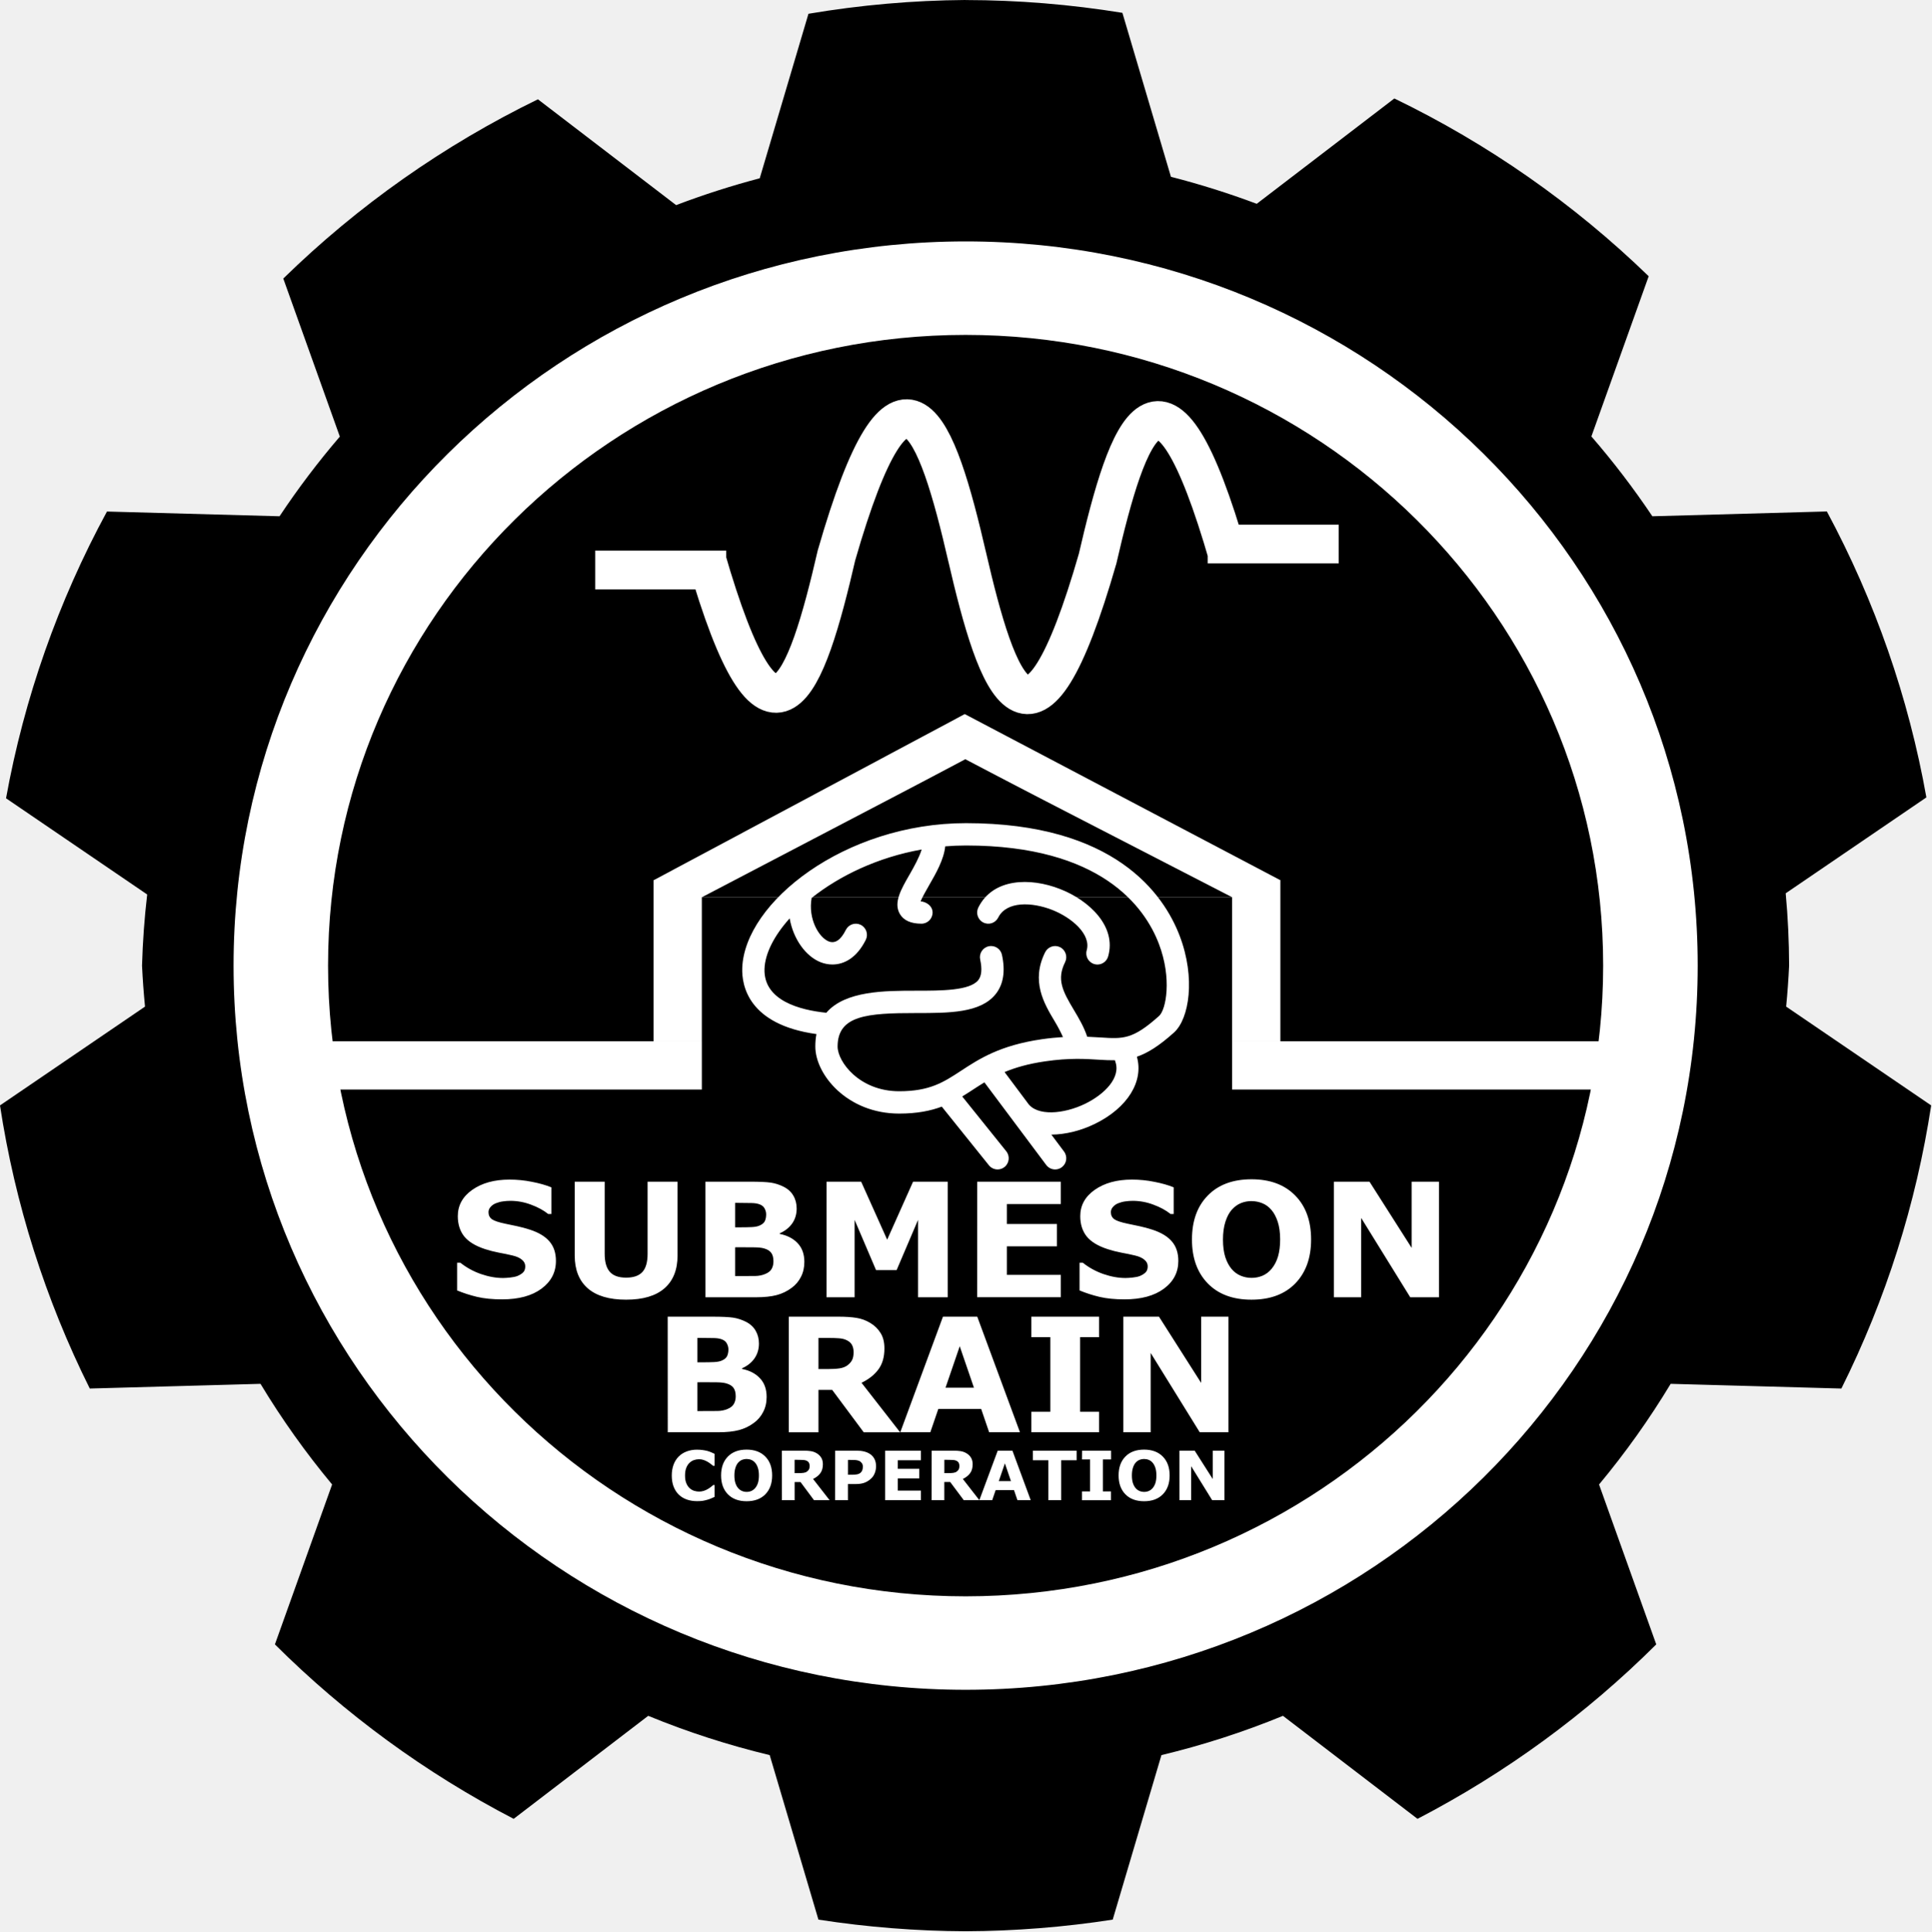
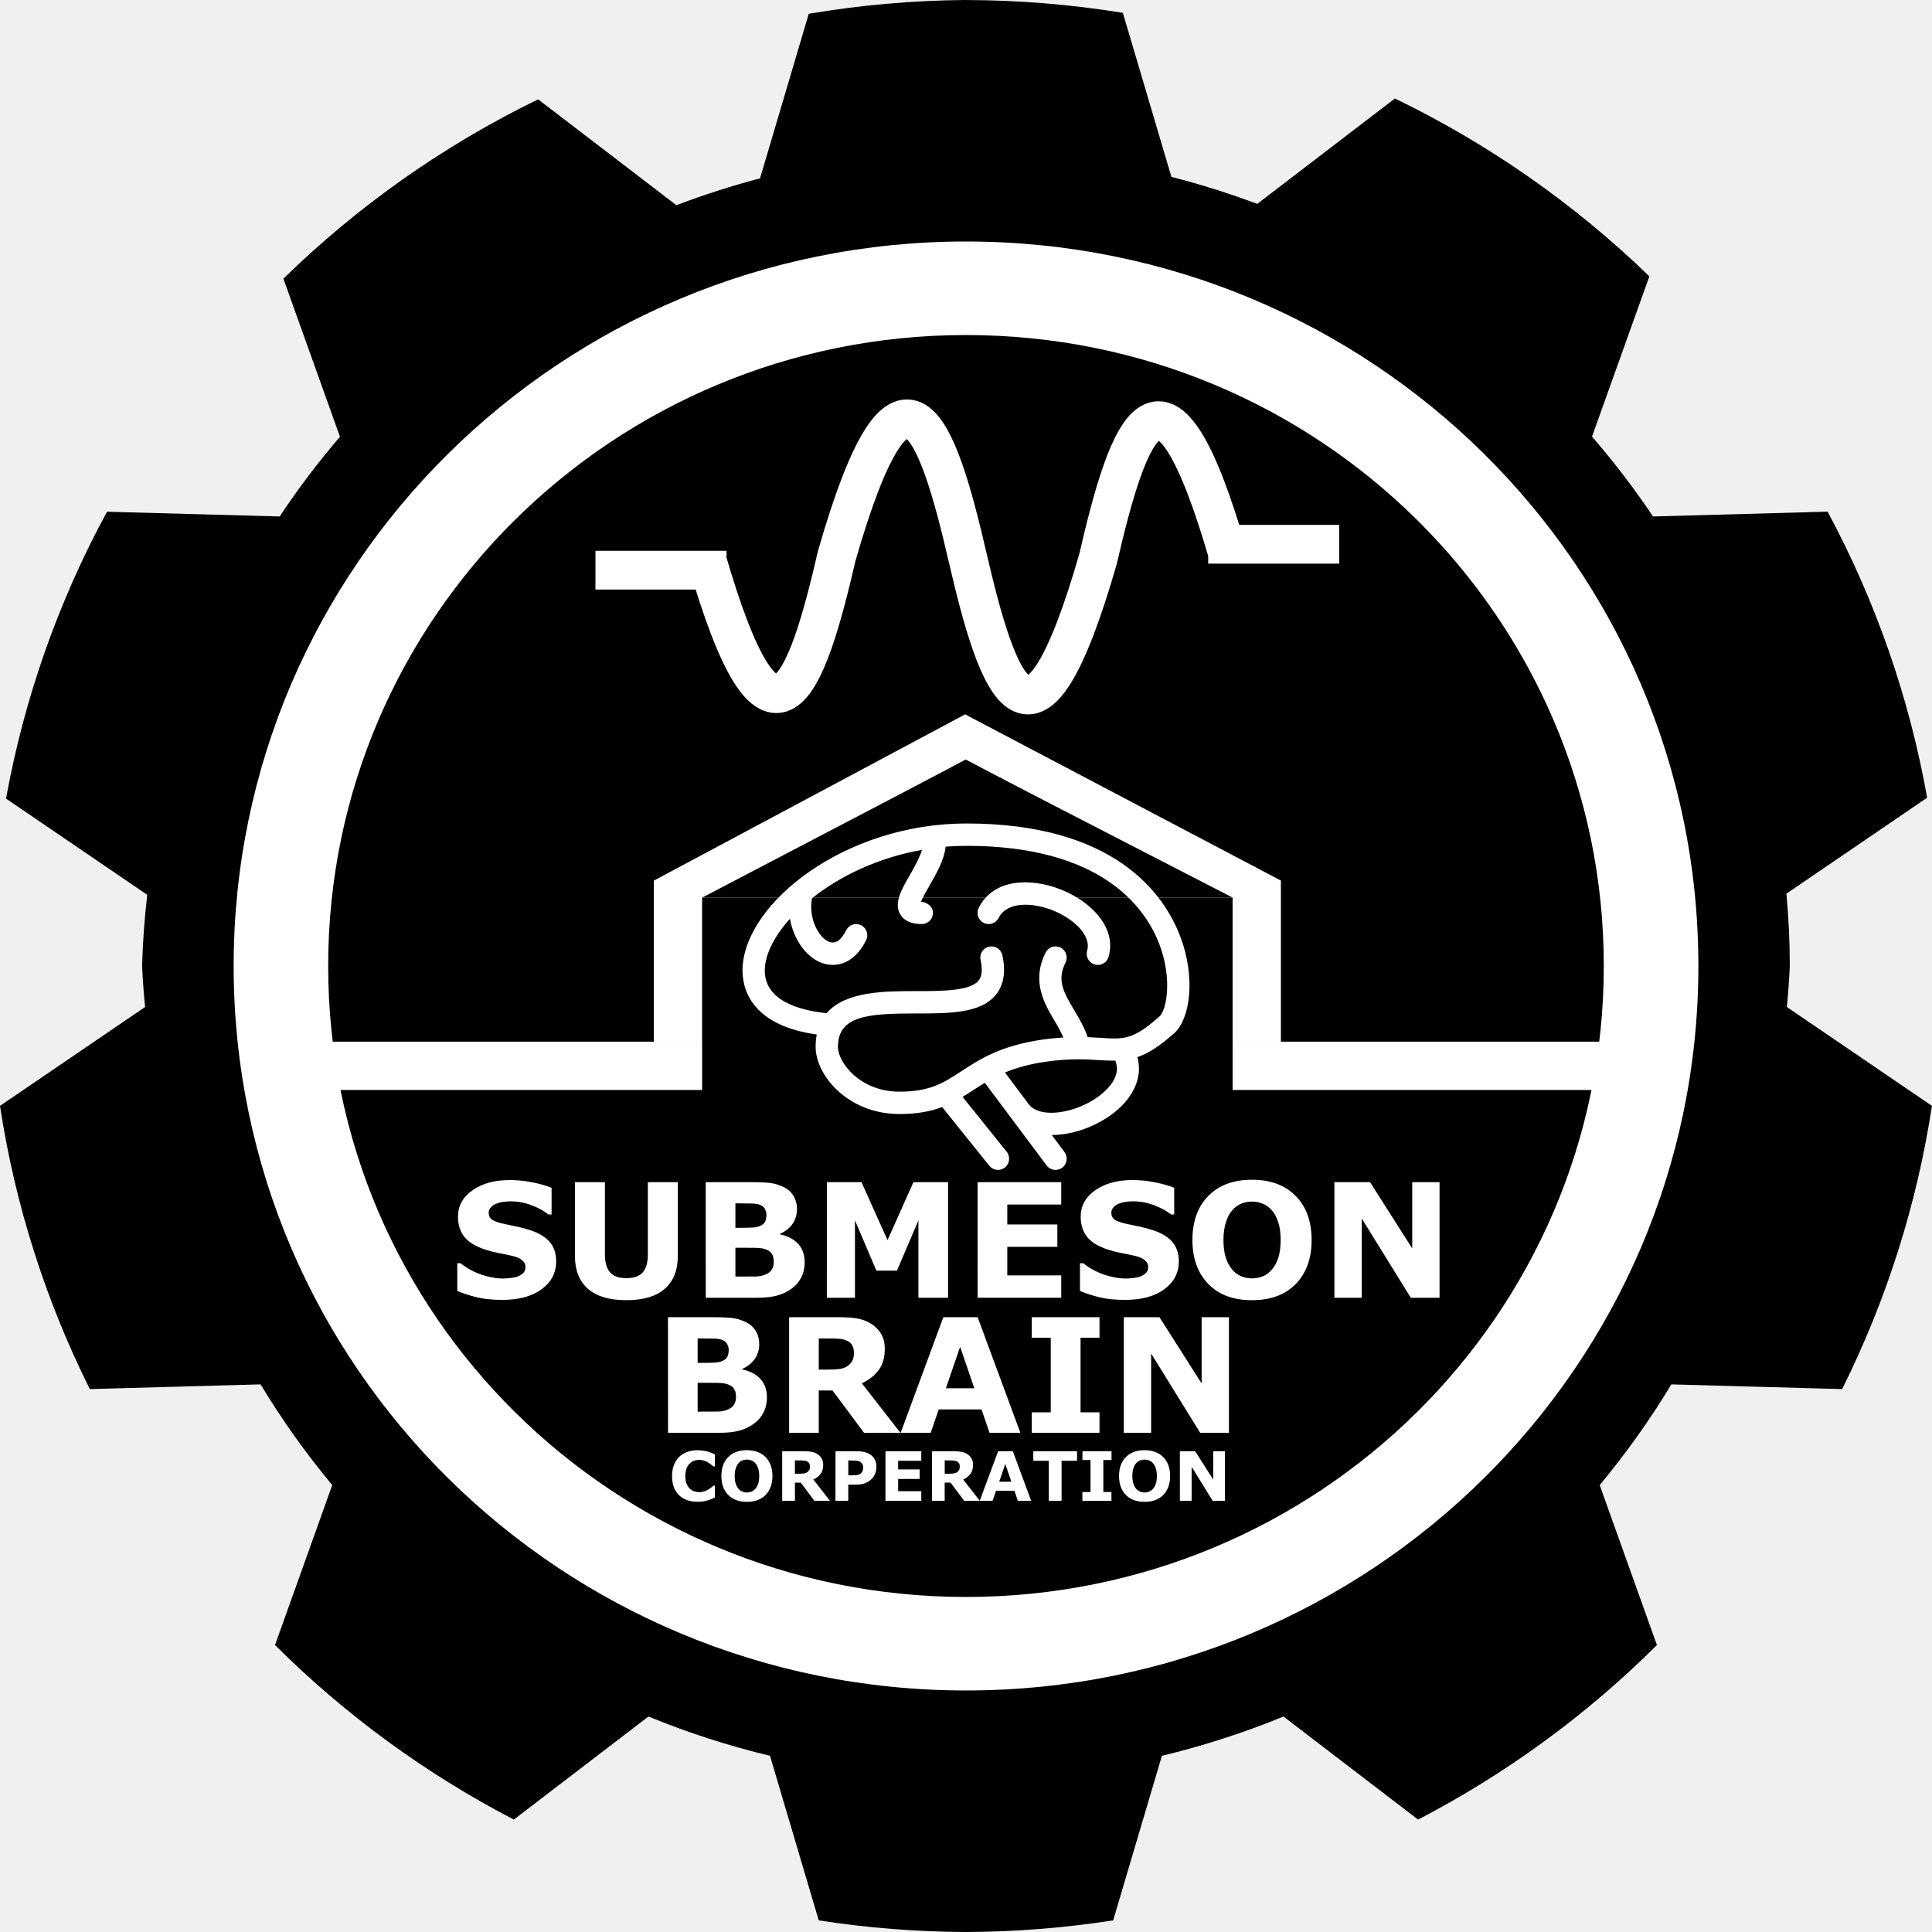
- <svg xmlns="http://www.w3.org/2000/svg" width="73.804mm" height="73.804mm" viewBox="0 0 73.804 73.804" version="1.1" id="svg1" xml:space="preserve">
+ <svg xmlns="http://www.w3.org/2000/svg" width="37.14mm" height="37.14mm" viewBox="0 0 37.14 37.14" version="1.1" id="svg1" xml:space="preserve">
  <defs id="defs1" />
-   <g id="g5" transform="translate(-16.61906,-15.57367)">
-     <circle style="fill:#ffffff;stroke:#ffffff;stroke-width:0" id="path2" cx="53.521" cy="52.476" r="30" />
+   <g id="g5" transform="matrix(0.5032225,0,0,0.5032225,-8.363086,-7.837024)">
+     <path id="path2" style="fill:#ffffff;stroke:#ffffff;stroke-width:0" d="m 83.521,52.476 a 30,30 0 0 1 -30,30 30,30 0 0 1 -30,-30 30,30 0 0 1 30,-30 30,30 0 0 1 30,30 z" />
    <g id="layer1" transform="translate(-19.85713,-1.131677)">
      <path style="fill:none;fill-opacity:1;stroke:#ffffff;stroke-width:1.348;stroke-dasharray:none;stroke-opacity:1" d="M 70.476,28.655 Z" id="path945985" />
      <g id="g4">
        <path id="path945965-3" style="fill:#000000;fill-opacity:1;stroke:#000000;stroke-width:0;stroke-dasharray:none" d="m 73.378,16.705 a 36.902,37.302 90 0 0 -6.006,0.527 l -1.862,6.287 a 31.135,31.474 90 0 0 -3.195,1.025 l -5.282,-4.044 a 36.902,37.302 90 0 0 -9.731,6.85 l 2.161,6.04 a 31.135,31.474 90 0 0 -2.304,3.045 L 40.564,36.254 a 36.902,37.302 90 0 0 -3.857,10.959 l 5.394,3.676 a 31.135,31.474 90 0 0 -0.197,2.719 31.135,31.474 90 0 0 0.114,1.566 l -5.542,3.776 a 36.902,37.302 90 0 0 3.431,10.82 l 6.524,-0.18 a 31.135,31.474 90 0 0 2.737,3.846 l -2.186,6.112 a 36.902,37.302 90 0 0 9.124,6.667 l 5.142,-3.937 a 31.135,31.474 90 0 0 4.643,1.501 l 1.862,6.287 a 36.902,37.302 90 0 0 5.624,0.444 36.902,37.302 90 0 0 5.623,-0.444 l 1.862,-6.287 a 31.135,31.474 90 0 0 4.644,-1.501 l 5.142,3.937 a 36.902,37.302 90 0 0 9.124,-6.667 l -2.186,-6.111 a 31.135,31.474 90 0 0 2.737,-3.847 l 6.524,0.18 a 36.902,37.302 90 0 0 3.431,-10.82 l -5.542,-3.776 a 31.135,31.474 90 0 0 0.113,-1.566 31.135,31.474 90 0 0 -0.13,-2.764 l 5.376,-3.665 a 36.902,37.302 90 0 0 -3.803,-10.928 l -6.669,0.184 a 31.135,31.474 90 0 0 -2.33,-3.051 l 2.19,-6.122 a 36.902,37.302 90 0 0 -9.72,-6.794 l -5.259,4.026 a 31.135,31.474 90 0 0 -3.279,-1.032 l -1.855,-6.266 a 36.902,37.302 90 0 0 -5.995,-0.489 z m 5.43e-4,9.226 A 27.676,27.977 90 0 1 101.356,53.608 27.676,27.977 90 0 1 73.379,81.283 27.676,27.977 90 0 1 45.402,53.608 27.676,27.977 90 0 1 73.379,25.931 Z m 0,3.573 A 24.104,24.366 90 0 0 49.013,53.608 24.104,24.366 90 0 0 73.379,77.711 24.104,24.366 90 0 0 97.743,53.608 24.104,24.366 90 0 0 73.379,29.504 Z m 10.925,32.269 c 0.708,0 1.264,0.206 1.67,0.62 0.405,0.411 0.608,0.972 0.608,1.682 0,0.704 -0.202,1.264 -0.605,1.679 -0.403,0.413 -0.961,0.62 -1.673,0.62 -0.71,0 -1.266,-0.206 -1.67,-0.62 -0.403,-0.415 -0.605,-0.975 -0.605,-1.679 0,-0.71 0.202,-1.271 0.605,-1.682 0.403,-0.413 0.96,-0.62 1.67,-0.62 z m -28.356,0.012 c 0.291,0 0.578,0.028 0.861,0.086 0.285,0.055 0.531,0.125 0.739,0.21 v 1.018 h -0.122 c -0.178,-0.142 -0.396,-0.261 -0.655,-0.356 -0.257,-0.097 -0.52,-0.146 -0.789,-0.146 -0.095,0 -0.19,0.007 -0.285,0.021 -0.093,0.012 -0.183,0.036 -0.27,0.071 -0.077,0.03 -0.144,0.075 -0.199,0.137 -0.055,0.059 -0.083,0.128 -0.083,0.205 0,0.117 0.045,0.206 0.133,0.27 0.089,0.061 0.257,0.118 0.504,0.169 0.162,0.034 0.318,0.066 0.466,0.098 0.15,0.032 0.311,0.076 0.483,0.131 0.338,0.111 0.587,0.262 0.748,0.454 0.162,0.19 0.243,0.437 0.243,0.741 0,0.435 -0.185,0.789 -0.555,1.062 -0.368,0.271 -0.868,0.406 -1.501,0.406 -0.366,0 -0.685,-0.031 -0.958,-0.095 -0.271,-0.065 -0.525,-0.147 -0.763,-0.246 v -1.059 h 0.125 c 0.235,0.188 0.499,0.332 0.789,0.433 0.293,0.101 0.573,0.151 0.842,0.151 0.069,0 0.16,-0.006 0.273,-0.018 0.113,-0.012 0.205,-0.031 0.276,-0.059 0.087,-0.036 0.158,-0.08 0.214,-0.133 0.057,-0.053 0.086,-0.133 0.086,-0.238 0,-0.097 -0.042,-0.18 -0.125,-0.249 -0.081,-0.071 -0.201,-0.125 -0.359,-0.163 -0.166,-0.04 -0.342,-0.076 -0.528,-0.11 -0.184,-0.036 -0.357,-0.08 -0.519,-0.133 -0.372,-0.121 -0.64,-0.284 -0.804,-0.489 -0.162,-0.208 -0.243,-0.465 -0.243,-0.771 0,-0.411 0.184,-0.747 0.552,-1.006 0.37,-0.261 0.844,-0.392 1.424,-0.392 z m 23.785,0 c 0.291,0 0.577,0.028 0.86,0.086 0.285,0.055 0.531,0.125 0.739,0.21 v 1.018 h -0.121 c -0.178,-0.142 -0.397,-0.261 -0.656,-0.356 -0.257,-0.097 -0.52,-0.146 -0.789,-0.146 -0.095,0 -0.19,0.007 -0.285,0.021 -0.093,0.012 -0.183,0.036 -0.27,0.071 -0.077,0.03 -0.143,0.075 -0.198,0.137 -0.055,0.059 -0.083,0.128 -0.083,0.205 0,0.117 0.045,0.206 0.133,0.27 0.089,0.061 0.257,0.118 0.504,0.169 0.162,0.034 0.318,0.066 0.466,0.098 0.15,0.032 0.312,0.076 0.484,0.131 0.338,0.111 0.587,0.262 0.748,0.454 0.162,0.19 0.243,0.437 0.243,0.741 0,0.435 -0.184,0.789 -0.554,1.062 -0.368,0.271 -0.869,0.406 -1.501,0.406 -0.366,0 -0.685,-0.031 -0.958,-0.095 -0.271,-0.065 -0.525,-0.147 -0.762,-0.246 v -1.059 h 0.125 c 0.235,0.188 0.498,0.332 0.789,0.433 0.293,0.101 0.573,0.151 0.842,0.151 0.069,0 0.161,-0.006 0.273,-0.018 0.113,-0.012 0.205,-0.031 0.276,-0.059 0.087,-0.036 0.158,-0.08 0.214,-0.133 0.057,-0.053 0.086,-0.133 0.086,-0.238 0,-0.097 -0.042,-0.18 -0.125,-0.249 -0.081,-0.071 -0.201,-0.125 -0.359,-0.163 -0.166,-0.04 -0.342,-0.076 -0.528,-0.11 -0.184,-0.036 -0.357,-0.08 -0.519,-0.133 -0.372,-0.121 -0.64,-0.284 -0.804,-0.489 -0.162,-0.208 -0.243,-0.465 -0.243,-0.771 0,-0.411 0.184,-0.747 0.552,-1.006 0.37,-0.261 0.844,-0.392 1.424,-0.392 z m -21.293,0.08 h 1.145 l 1e-6,2.756 c 0,0.307 0.064,0.535 0.193,0.685 0.129,0.15 0.337,0.226 0.626,0.226 0.285,0 0.492,-0.072 0.623,-0.217 0.132,-0.144 0.198,-0.376 0.198,-0.694 v -2.756 h 1.145 v 2.818 c 0,0.546 -0.166,0.964 -0.498,1.255 -0.332,0.291 -0.822,0.436 -1.468,0.436 -0.647,0 -1.136,-0.145 -1.468,-0.436 -0.33,-0.291 -0.496,-0.708 -0.496,-1.252 z m 4.996,0 h 1.714 c 0.356,0 0.616,0.012 0.781,0.036 0.166,0.024 0.33,0.076 0.492,0.157 0.168,0.085 0.293,0.2 0.374,0.344 0.083,0.142 0.125,0.306 0.125,0.489 0,0.214 -0.056,0.403 -0.169,0.567 -0.113,0.162 -0.272,0.289 -0.477,0.379 v 0.024 c 0.289,0.057 0.517,0.176 0.685,0.356 0.17,0.18 0.255,0.417 0.255,0.712 0,0.214 -0.043,0.405 -0.13,0.573 -0.085,0.168 -0.202,0.308 -0.353,0.418 -0.174,0.131 -0.366,0.224 -0.576,0.279 -0.208,0.055 -0.472,0.083 -0.792,0.083 h -1.928 z m 4.628,0 h 1.323 l 0.994,2.216 0.99,-2.216 h 1.323 v 4.417 h -1.133 v -2.957 l -0.819,1.919 h -0.786 l -0.819,-1.919 v 2.957 h -1.074 z m 5.758,0 h 3.195 v 0.854 h -2.061 v 0.762 h 1.913 v 0.854 h -1.913 v 1.091 h 2.061 v 0.854 H 73.82 Z m 13.63,0 h 1.362 l 1.611,2.53 v -2.53 h 1.044 v 4.417 h -1.098 l -1.875,-3.031 v 3.031 h -1.044 z m -3.144,0.741 c -0.144,0 -0.281,0.026 -0.409,0.078 -0.127,0.051 -0.243,0.136 -0.35,0.255 -0.099,0.111 -0.18,0.264 -0.243,0.46 -0.061,0.194 -0.092,0.419 -0.092,0.676 0,0.263 0.03,0.488 0.089,0.674 0.061,0.184 0.141,0.334 0.24,0.451 0.099,0.117 0.215,0.203 0.347,0.258 0.133,0.055 0.272,0.083 0.418,0.083 0.146,0 0.286,-0.028 0.418,-0.083 0.132,-0.057 0.248,-0.145 0.347,-0.264 0.111,-0.134 0.193,-0.293 0.246,-0.475 0.053,-0.184 0.08,-0.399 0.08,-0.646 0,-0.265 -0.031,-0.49 -0.092,-0.676 -0.061,-0.186 -0.141,-0.337 -0.24,-0.451 -0.101,-0.119 -0.217,-0.205 -0.35,-0.258 -0.131,-0.053 -0.267,-0.08 -0.409,-0.08 z m -19.738,0.069 v 0.934 h 0.178 c 0.18,0 0.333,-0.003 0.46,-0.009 0.127,-0.006 0.226,-0.026 0.299,-0.06 0.103,-0.045 0.171,-0.104 0.202,-0.175 0.032,-0.073 0.047,-0.157 0.047,-0.252 0,-0.073 -0.018,-0.146 -0.056,-0.219 -0.036,-0.073 -0.1,-0.128 -0.193,-0.163 -0.083,-0.032 -0.187,-0.048 -0.311,-0.05 -0.123,-0.004 -0.295,-0.006 -0.519,-0.006 z m 0,1.697 v 1.1 h 0.083 c 0.32,0 0.55,-5.42e-4 0.688,-0.003 0.138,-0.002 0.266,-0.028 0.383,-0.078 0.119,-0.049 0.2,-0.115 0.243,-0.196 0.046,-0.083 0.068,-0.178 0.068,-0.285 0,-0.14 -0.028,-0.248 -0.083,-0.323 -0.053,-0.077 -0.145,-0.135 -0.276,-0.172 -0.089,-0.026 -0.211,-0.039 -0.367,-0.041 -0.156,-0.002 -0.319,-0.003 -0.489,-0.003 z m -2.576,2.652 h 1.714 c 0.356,0 0.616,0.012 0.78,0.036 0.166,0.024 0.33,0.077 0.493,0.158 0.168,0.085 0.293,0.2 0.374,0.344 0.083,0.142 0.125,0.306 0.125,0.489 0,0.214 -0.056,0.402 -0.169,0.566 -0.113,0.162 -0.272,0.289 -0.477,0.38 v 0.024 c 0.289,0.057 0.517,0.176 0.685,0.356 0.17,0.18 0.255,0.417 0.255,0.712 0,0.214 -0.043,0.405 -0.13,0.573 -0.085,0.168 -0.203,0.308 -0.353,0.418 -0.174,0.131 -0.366,0.223 -0.575,0.278 -0.208,0.055 -0.472,0.083 -0.792,0.083 h -1.928 z m 4.628,0 h 1.91 c 0.261,0 0.485,0.015 0.673,0.045 0.188,0.03 0.364,0.094 0.528,0.193 0.166,0.099 0.298,0.227 0.395,0.385 0.099,0.156 0.148,0.353 0.148,0.591 0,0.326 -0.076,0.592 -0.228,0.798 -0.15,0.206 -0.366,0.377 -0.647,0.514 l 1.475,1.892 h -1.391 l -1.205,-1.62 h -0.525 v 1.62 h -1.133 z m 5.891,0 h 1.311 l 1.632,4.417 h -1.178 l -0.305,-0.893 h -1.637 l -0.306,0.893 h -1.148 z m 3.379,0 h 2.586 v 0.783 h -0.723 v 2.851 h 0.723 v 0.783 h -2.586 v -0.783 h 0.724 V 67.807 h -0.724 z m 3.515,0 h 1.362 l 1.611,2.531 v -2.531 h 1.044 v 4.417 h -1.098 l -1.875,-3.031 v 3.031 h -1.044 z m -16.28,0.81 v 0.934 h 0.178 c 0.18,0 0.334,-0.003 0.46,-0.009 0.127,-0.006 0.226,-0.026 0.299,-0.059 0.103,-0.045 0.17,-0.104 0.202,-0.175 0.032,-0.073 0.048,-0.157 0.048,-0.252 0,-0.073 -0.019,-0.146 -0.057,-0.219 -0.036,-0.073 -0.1,-0.128 -0.193,-0.163 -0.083,-0.032 -0.187,-0.048 -0.311,-0.05 -0.123,-0.004 -0.296,-0.006 -0.519,-0.006 z m 4.628,0.003 v 1.189 h 0.35 c 0.182,0 0.334,-0.009 0.457,-0.027 0.123,-0.018 0.225,-0.058 0.308,-0.121 0.079,-0.061 0.137,-0.128 0.172,-0.201 0.038,-0.075 0.056,-0.175 0.056,-0.3 0,-0.111 -0.023,-0.206 -0.068,-0.285 -0.045,-0.079 -0.124,-0.141 -0.235,-0.187 -0.077,-0.032 -0.167,-0.05 -0.27,-0.056 -0.103,-0.008 -0.223,-0.012 -0.359,-0.012 z m 5.399,0.317 -0.543,1.584 h 1.086 z m -10.027,1.377 v 1.1 h 0.083 c 0.32,0 0.55,-0.001 0.688,-0.003 0.138,-0.002 0.266,-0.027 0.383,-0.077 0.119,-0.049 0.199,-0.115 0.243,-0.196 0.046,-0.083 0.069,-0.178 0.069,-0.285 0,-0.14 -0.028,-0.248 -0.083,-0.324 -0.053,-0.077 -0.145,-0.134 -0.276,-0.172 -0.089,-0.026 -0.212,-0.04 -0.368,-0.042 -0.156,-0.002 -0.319,-0.003 -0.489,-0.003 z m 1.881,2.573 c 0.303,0 0.542,0.089 0.716,0.266 0.174,0.176 0.261,0.417 0.261,0.721 0,0.302 -0.086,0.542 -0.259,0.72 -0.173,0.177 -0.412,0.266 -0.717,0.266 -0.304,0 -0.543,-0.089 -0.716,-0.266 -0.173,-0.178 -0.259,-0.418 -0.259,-0.72 0,-0.304 0.086,-0.545 0.259,-0.721 0.173,-0.177 0.411,-0.266 0.716,-0.266 z m 15.191,0 c 0.303,0 0.542,0.089 0.716,0.266 0.174,0.176 0.261,0.417 0.261,0.721 0,0.302 -0.086,0.542 -0.259,0.72 -0.173,0.177 -0.412,0.266 -0.717,0.266 -0.304,0 -0.543,-0.089 -0.716,-0.266 -0.173,-0.178 -0.259,-0.418 -0.259,-0.72 0,-0.304 0.086,-0.545 0.259,-0.721 0.173,-0.177 0.411,-0.266 0.716,-0.266 z m -17.083,0.003 c 0.08,0 0.151,0.005 0.215,0.014 0.064,0.009 0.124,0.02 0.178,0.034 0.057,0.016 0.108,0.034 0.154,0.055 0.047,0.019 0.087,0.038 0.122,0.055 v 0.459 h -0.056 c -0.024,-0.02 -0.054,-0.045 -0.09,-0.072 -0.036,-0.028 -0.076,-0.056 -0.122,-0.083 -0.047,-0.027 -0.097,-0.05 -0.151,-0.069 -0.054,-0.019 -0.112,-0.028 -0.174,-0.028 -0.069,0 -0.134,0.011 -0.196,0.033 -0.062,0.021 -0.119,0.057 -0.172,0.107 -0.05,0.048 -0.091,0.112 -0.122,0.192 -0.031,0.08 -0.046,0.176 -0.046,0.29 0,0.119 0.016,0.218 0.05,0.297 0.034,0.08 0.076,0.142 0.127,0.188 0.052,0.047 0.109,0.08 0.173,0.1 0.064,0.019 0.126,0.029 0.188,0.029 0.059,0 0.118,-0.009 0.175,-0.027 0.059,-0.018 0.112,-0.042 0.161,-0.072 0.042,-0.025 0.08,-0.051 0.116,-0.079 0.036,-0.028 0.065,-0.052 0.088,-0.072 h 0.051 v 0.453 c -0.047,0.021 -0.093,0.041 -0.136,0.06 -0.043,0.019 -0.089,0.035 -0.136,0.048 -0.062,0.018 -0.12,0.031 -0.174,0.041 -0.054,0.009 -0.129,0.014 -0.224,0.014 -0.141,0 -0.271,-0.021 -0.39,-0.062 -0.119,-0.042 -0.221,-0.103 -0.306,-0.186 -0.086,-0.082 -0.152,-0.185 -0.2,-0.308 -0.047,-0.123 -0.07,-0.265 -0.07,-0.426 0,-0.15 0.023,-0.286 0.067,-0.408 0.045,-0.122 0.11,-0.227 0.196,-0.314 0.082,-0.084 0.184,-0.149 0.305,-0.195 0.122,-0.046 0.255,-0.069 0.399,-0.069 z m 3.241,0.037 h 0.819 c 0.112,0 0.208,0.006 0.289,0.019 0.081,0.013 0.156,0.04 0.226,0.083 0.071,0.042 0.128,0.097 0.169,0.165 0.042,0.067 0.064,0.151 0.064,0.253 0,0.14 -0.033,0.254 -0.098,0.342 -0.064,0.088 -0.157,0.161 -0.277,0.22 l 0.632,0.811 h -0.596 l -0.516,-0.694 h -0.225 v 0.694 h -0.486 z m 2.037,0 h 0.803 c 0.12,0 0.222,0.011 0.304,0.032 0.083,0.02 0.156,0.051 0.22,0.093 0.076,0.05 0.134,0.114 0.174,0.192 0.041,0.078 0.061,0.172 0.061,0.281 0,0.085 -0.015,0.168 -0.045,0.249 -0.03,0.081 -0.072,0.148 -0.127,0.203 -0.075,0.075 -0.16,0.131 -0.253,0.169 -0.092,0.038 -0.208,0.057 -0.346,0.057 h -0.304 v 0.617 H 68.391 Z m 1.908,0 h 1.369 v 0.366 h -0.884 v 0.327 h 0.82 v 0.366 h -0.82 v 0.468 h 0.884 v 0.366 h -1.369 z m 1.779,0 h 0.819 c 0.112,0 0.208,0.006 0.289,0.019 0.08,0.013 0.156,0.04 0.226,0.083 0.071,0.042 0.128,0.097 0.169,0.165 0.042,0.067 0.064,0.151 0.064,0.253 0,0.14 -0.033,0.254 -0.098,0.342 -0.064,0.088 -0.157,0.161 -0.277,0.22 l 0.632,0.811 h -0.596 L 72.789,73.342 h -0.225 v 0.694 h -0.486 z m 2.525,0 h 0.562 l 0.699,1.893 H 75.359 L 75.228,73.653 h -0.702 l -0.131,0.383 h -0.492 z m 1.344,0 h 1.671 v 0.366 h -0.591 v 1.527 h -0.488 v -1.527 h -0.591 z m 1.879,0 h 1.109 v 0.336 H 78.624 v 1.222 h 0.31 v 0.336 h -1.109 v -0.336 h 0.31 v -1.222 h -0.31 z m 3.72,0 h 0.584 l 0.69,1.084 v -1.084 h 0.448 v 1.893 h -0.47 l -0.803,-1.299 v 1.299 h -0.448 z m -16.539,0.318 c -0.062,0 -0.12,0.011 -0.175,0.033 -0.054,0.022 -0.104,0.058 -0.15,0.109 -0.042,0.047 -0.077,0.113 -0.104,0.197 -0.026,0.083 -0.039,0.18 -0.039,0.29 0,0.113 0.013,0.209 0.038,0.289 0.026,0.079 0.061,0.143 0.103,0.193 0.042,0.05 0.092,0.087 0.149,0.111 0.057,0.024 0.116,0.036 0.179,0.036 0.063,0 0.123,-0.012 0.179,-0.036 0.057,-0.025 0.106,-0.062 0.149,-0.113 0.047,-0.058 0.083,-0.125 0.106,-0.203 0.023,-0.079 0.034,-0.171 0.034,-0.277 0,-0.114 -0.013,-0.21 -0.039,-0.29 -0.026,-0.08 -0.061,-0.144 -0.103,-0.193 -0.043,-0.051 -0.093,-0.088 -0.15,-0.111 -0.056,-0.023 -0.114,-0.034 -0.175,-0.034 z m 15.191,0 c -0.062,0 -0.12,0.011 -0.175,0.033 -0.054,0.022 -0.104,0.058 -0.15,0.109 -0.042,0.047 -0.077,0.113 -0.104,0.197 -0.026,0.083 -0.039,0.18 -0.039,0.29 0,0.113 0.013,0.209 0.038,0.289 0.026,0.079 0.061,0.143 0.103,0.193 0.042,0.05 0.092,0.087 0.149,0.111 0.057,0.024 0.116,0.036 0.179,0.036 0.063,0 0.123,-0.012 0.179,-0.036 0.057,-0.025 0.106,-0.062 0.149,-0.113 0.048,-0.058 0.083,-0.125 0.106,-0.203 0.023,-0.079 0.034,-0.171 0.034,-0.277 0,-0.114 -0.013,-0.21 -0.039,-0.29 -0.026,-0.08 -0.061,-0.144 -0.103,-0.193 -0.043,-0.051 -0.093,-0.088 -0.15,-0.111 -0.056,-0.023 -0.114,-0.034 -0.175,-0.034 z m -13.358,0.031 v 0.51 h 0.15 c 0.078,0 0.143,-0.004 0.196,-0.011 0.053,-0.008 0.097,-0.025 0.132,-0.052 0.034,-0.026 0.058,-0.055 0.074,-0.086 0.016,-0.032 0.024,-0.075 0.024,-0.128 0,-0.047 -0.01,-0.088 -0.029,-0.122 -0.02,-0.034 -0.053,-0.061 -0.1,-0.08 -0.033,-0.014 -0.072,-0.022 -0.116,-0.024 -0.044,-0.003 -0.095,-0.005 -0.154,-0.005 z m 5.723,0 v 0.51 h 0.15 c 0.078,0 0.143,-0.004 0.196,-0.011 0.053,-0.008 0.097,-0.025 0.132,-0.052 0.034,-0.026 0.058,-0.055 0.074,-0.086 0.016,-0.032 0.024,-0.075 0.024,-0.128 0,-0.047 -0.01,-0.088 -0.029,-0.122 -0.02,-0.034 -0.053,-0.061 -0.1,-0.08 -0.033,-0.014 -0.072,-0.022 -0.116,-0.024 -0.044,-0.003 -0.095,-0.005 -0.154,-0.005 z m -3.684,0.005 v 0.567 h 0.14 c 0.083,0 0.151,-0.005 0.205,-0.015 0.054,-0.01 0.1,-0.031 0.136,-0.061 0.031,-0.027 0.054,-0.059 0.067,-0.097 0.014,-0.038 0.022,-0.084 0.022,-0.139 0,-0.053 -0.014,-0.099 -0.043,-0.137 -0.029,-0.039 -0.062,-0.066 -0.1,-0.081 -0.051,-0.02 -0.1,-0.031 -0.149,-0.033 -0.048,-0.003 -0.113,-0.004 -0.193,-0.004 z m 5.998,0.131 -0.233,0.679 h 0.465 z" />
        <path id="path945987" style="fill:none;fill-opacity:1;stroke:#ffffff;stroke-width:1.481;stroke-dasharray:none;stroke-opacity:1" d="m 59.223,38.487 h 5.007 m 18.4,-0.991 h 5.007 m -9.204,0.525 c -2.505,8.714 -3.829,5.03 -5.009,-0.095 m 9.996,0.084 c -2.505,-8.714 -3.829,-5.03 -5.009,0.095 M 68.44,37.94 c 2.505,-8.714 3.829,-5.03 5.009,0.095 m -10.002,-0.066 c 2.505,8.714 3.829,5.03 5.009,-0.095" />
        <g id="g3">
          <path style="fill:none;fill-opacity:1;stroke:#ffffff;stroke-width:1.096;stroke-dasharray:none;stroke-opacity:1" id="path945988" d="m 115.888,54.967 -2.091,-3.621 -2.091,-3.621 h 4.182 4.182 l -2.091,3.621 z" transform="matrix(2.57302,-3.2597241e-8,-0.01075952,-0.7877765,-224.2336,88.15973)" />
          <path id="path945997" style="fill:none;fill-opacity:1;stroke:#ffffff;stroke-width:1.845;stroke-dasharray:none;stroke-opacity:1" d="M 62.375,56.498 V 50.348 M 48.537,57.421 H 63.298 M 84.485,56.498 v -6.15 m 13.838,7.073 H 83.563" />
          <path style="fill:#000000;fill-opacity:1;stroke:#ffffff;stroke-width:0;stroke-dasharray:none;stroke-opacity:1" id="path5" d="m 115.888,54.967 -2.091,-3.621 -2.091,-3.621 h 4.182 4.182 l -2.091,3.621 z" transform="matrix(2.422945,-3.0053587e-8,-0.01013195,-0.7263041,-206.8753,85.65776)" />
        </g>
        <g id="g8" transform="matrix(0.03335041,0,0,0.03335041,64.8407,46.24262)" style="fill:#ffffff;fill-opacity:1;stroke:#ffffff;stroke-width:0;stroke-dasharray:none;stroke-opacity:1">
          <g id="g2" style="fill:#ffffff;fill-opacity:1;stroke:#ffffff;stroke-width:0;stroke-dasharray:none;stroke-opacity:1">
            <g id="g1" style="fill:#ffffff;fill-opacity:1;stroke:#ffffff;stroke-width:0;stroke-dasharray:none;stroke-opacity:1">
              <path d="M 501.312,186.741 C 482.906,138.485 426.603,57.589 256.448,57.589 c -138.889,0 -253.841,90.846 -256.41,166.076 -0.674,19.772 6.733,64.725 85.001,75.622 -0.845,4.378 -1.271,9.122 -1.271,14.302 0,32.077 36.557,76.8 96.077,76.8 20.608,0 35.968,-3.157 48.836,-7.97 l 53.999,67.2 c 2.517,3.149 6.238,4.779 9.95,4.779 2.816,0 5.658,-0.922 8.004,-2.825 5.487,-4.446 6.357,-12.501 1.946,-17.997 l -50.466,-62.805 c 4.207,-2.568 8.337,-5.214 12.467,-7.919 4.207,-2.756 8.482,-5.521 12.962,-8.243 l 70.818,94.669 c 2.517,3.354 6.357,5.129 10.223,5.129 2.671,0 5.359,-0.828 7.654,-2.551 5.632,-4.25 6.784,-12.271 2.568,-17.929 l -14.541,-19.439 c 16.478,-0.102 34.236,-4.676 49.997,-12.39 37.419,-18.313 56.021,-48.742 48,-76.868 12.314,-4.215 25.37,-12.322 42.513,-27.716 17.477,-15.703 24.935,-62.526 6.537,-110.773 z m -108.245,192.35 c -24.593,11.981 -55.782,14.711 -66.142,-1.152 l -26.283,-35.132 c 12.203,-5.077 26.88,-9.429 46.362,-12.262 27.93,-4.096 46.677,-2.85 61.79,-1.877 6.656,0.444 12.646,0.683 18.415,0.614 0.102,0.375 0.043,0.759 0.188,1.135 7.039,18.568 -12.161,37.819 -34.33,48.674 z m 84.65,-100.625 c -30.199,27.128 -41.139,26.402 -67.251,24.678 -4.625,-0.307 -9.702,-0.589 -15.121,-0.802 -3.703,-11.204 -9.634,-21.257 -15.275,-30.677 -13.013,-21.751 -19.9,-35.021 -10.078,-54.75 3.14,-6.323 0.597,-14.003 -5.709,-17.178 -6.306,-3.149 -13.935,-0.572 -17.126,5.726 -16.58,33.246 -1.271,58.829 11.025,79.377 3.678,6.144 6.75,12.015 9.37,17.877 -7.356,0.461 -15.232,1.169 -24.226,2.475 -48.196,7.023 -71.842,22.554 -92.706,36.224 -19.925,13.047 -35.661,23.373 -70.767,23.373 -45.628,0 -70.545,-33.826 -70.545,-51.2 0,-35.823 33.988,-38.4 89.941,-38.4 37.931,0 73.762,0 91.136,-21.649 8.926,-11.102 11.366,-26.274 7.253,-45.073 -1.297,-5.999 -6.579,-10.078 -12.467,-10.078 -0.896,0 -1.818,0.102 -2.722,0.299 -6.903,1.502 -11.273,8.328 -9.754,15.223 2.372,10.871 1.621,18.799 -2.219,23.578 -9.702,12.1 -42.394,12.1 -71.236,12.1 -35.755,0 -81.186,0 -102.886,25.276 -29.85,-3.046 -72.064,-13.798 -70.818,-50.321 0.606,-17.493 10.948,-37.973 28.826,-57.83 4.198,23.97 18.62,43.639 35.584,50.287 4.139,1.604 8.704,2.552 13.44,2.552 13.244,0 27.802,-7.398 38.204,-28.228 3.14,-6.323 0.597,-14.003 -5.709,-17.178 -6.306,-3.149 -13.935,-0.572 -17.126,5.726 -5.786,11.648 -12.297,16 -19.524,13.278 -11.494,-4.514 -23.987,-26.069 -19.669,-49.894 31.701,-25.182 75.477,-46.515 126.08,-55.467 -2.773,8.994 -8.721,19.712 -13.722,28.433 -10.052,17.425 -18.705,32.503 -11.324,45.346 4.318,7.45 12.646,11.221 24.789,11.221 7.057,0 12.766,-5.726 12.766,-12.8 0,-7.398 -6.903,-12.203 -13.713,-12.826 1.997,-4.949 6.409,-12.621 9.6,-18.176 8.115,-14.123 17.015,-29.653 18.603,-44.826 7.817,-0.64 15.761,-0.973 23.817,-0.973 154.872,0 204.945,70.596 221.005,112.674 15.222,39.927 8.165,75.503 0.254,82.603 z" id="path1" style="fill:#ffffff;fill-opacity:1;stroke:#ffffff;stroke-width:0;stroke-dasharray:none;stroke-opacity:1" />
            </g>
          </g>
          <g id="g4-2" style="fill:#ffffff;fill-opacity:1;stroke:#ffffff;stroke-width:0;stroke-dasharray:none;stroke-opacity:1">
            <g id="g3-2" style="fill:#ffffff;fill-opacity:1;stroke:#ffffff;stroke-width:0;stroke-dasharray:none;stroke-opacity:1">
              <path d="m 364.292,133.092 c -34.714,-13.628 -77.073,-12.297 -93.73,21.171 -3.14,6.323 -0.597,14.003 5.709,17.178 6.357,3.2 13.961,0.623 17.126,-5.726 9.446,-18.901 38.554,-17.775 61.594,-8.798 23.142,9.071 44.937,28.373 39.774,46.328 -1.946,6.801 1.946,13.901 8.73,15.846 1.169,0.35 2.372,0.503 3.541,0.503 5.564,0 10.65,-3.652 12.271,-9.25 9.89,-34.406 -21.581,-64.179 -55.015,-77.252 z" id="path2-6" style="fill:#ffffff;fill-opacity:1;stroke:#ffffff;stroke-width:0;stroke-dasharray:none;stroke-opacity:1" />
            </g>
          </g>
        </g>
      </g>
    </g>
  </g>
</svg>
